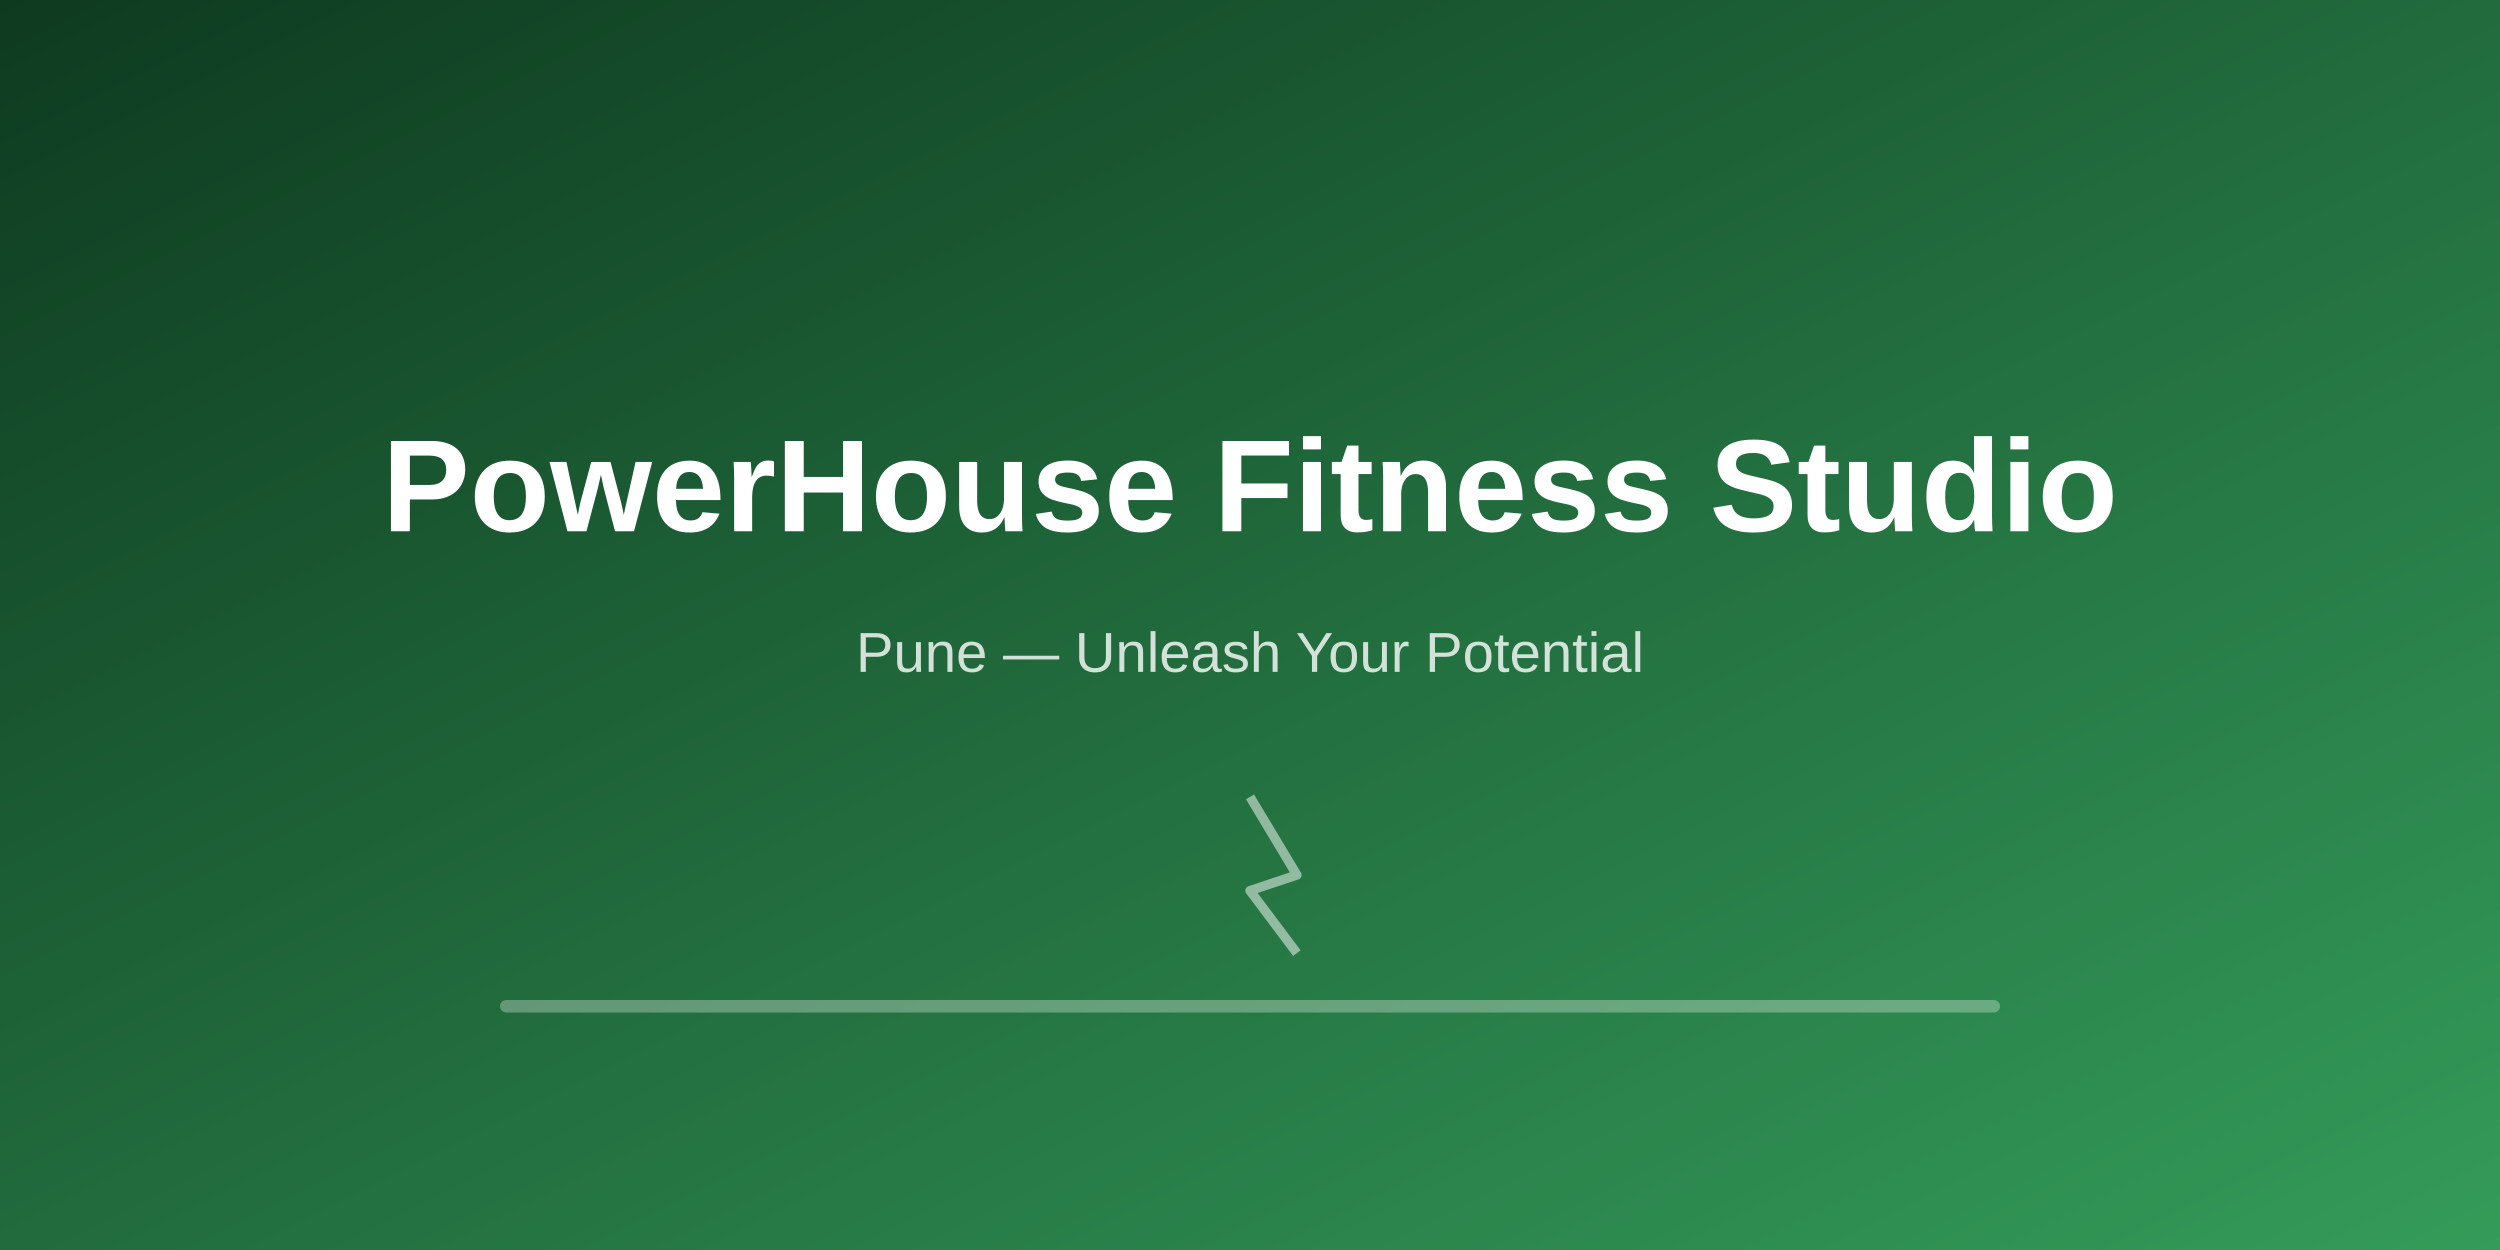
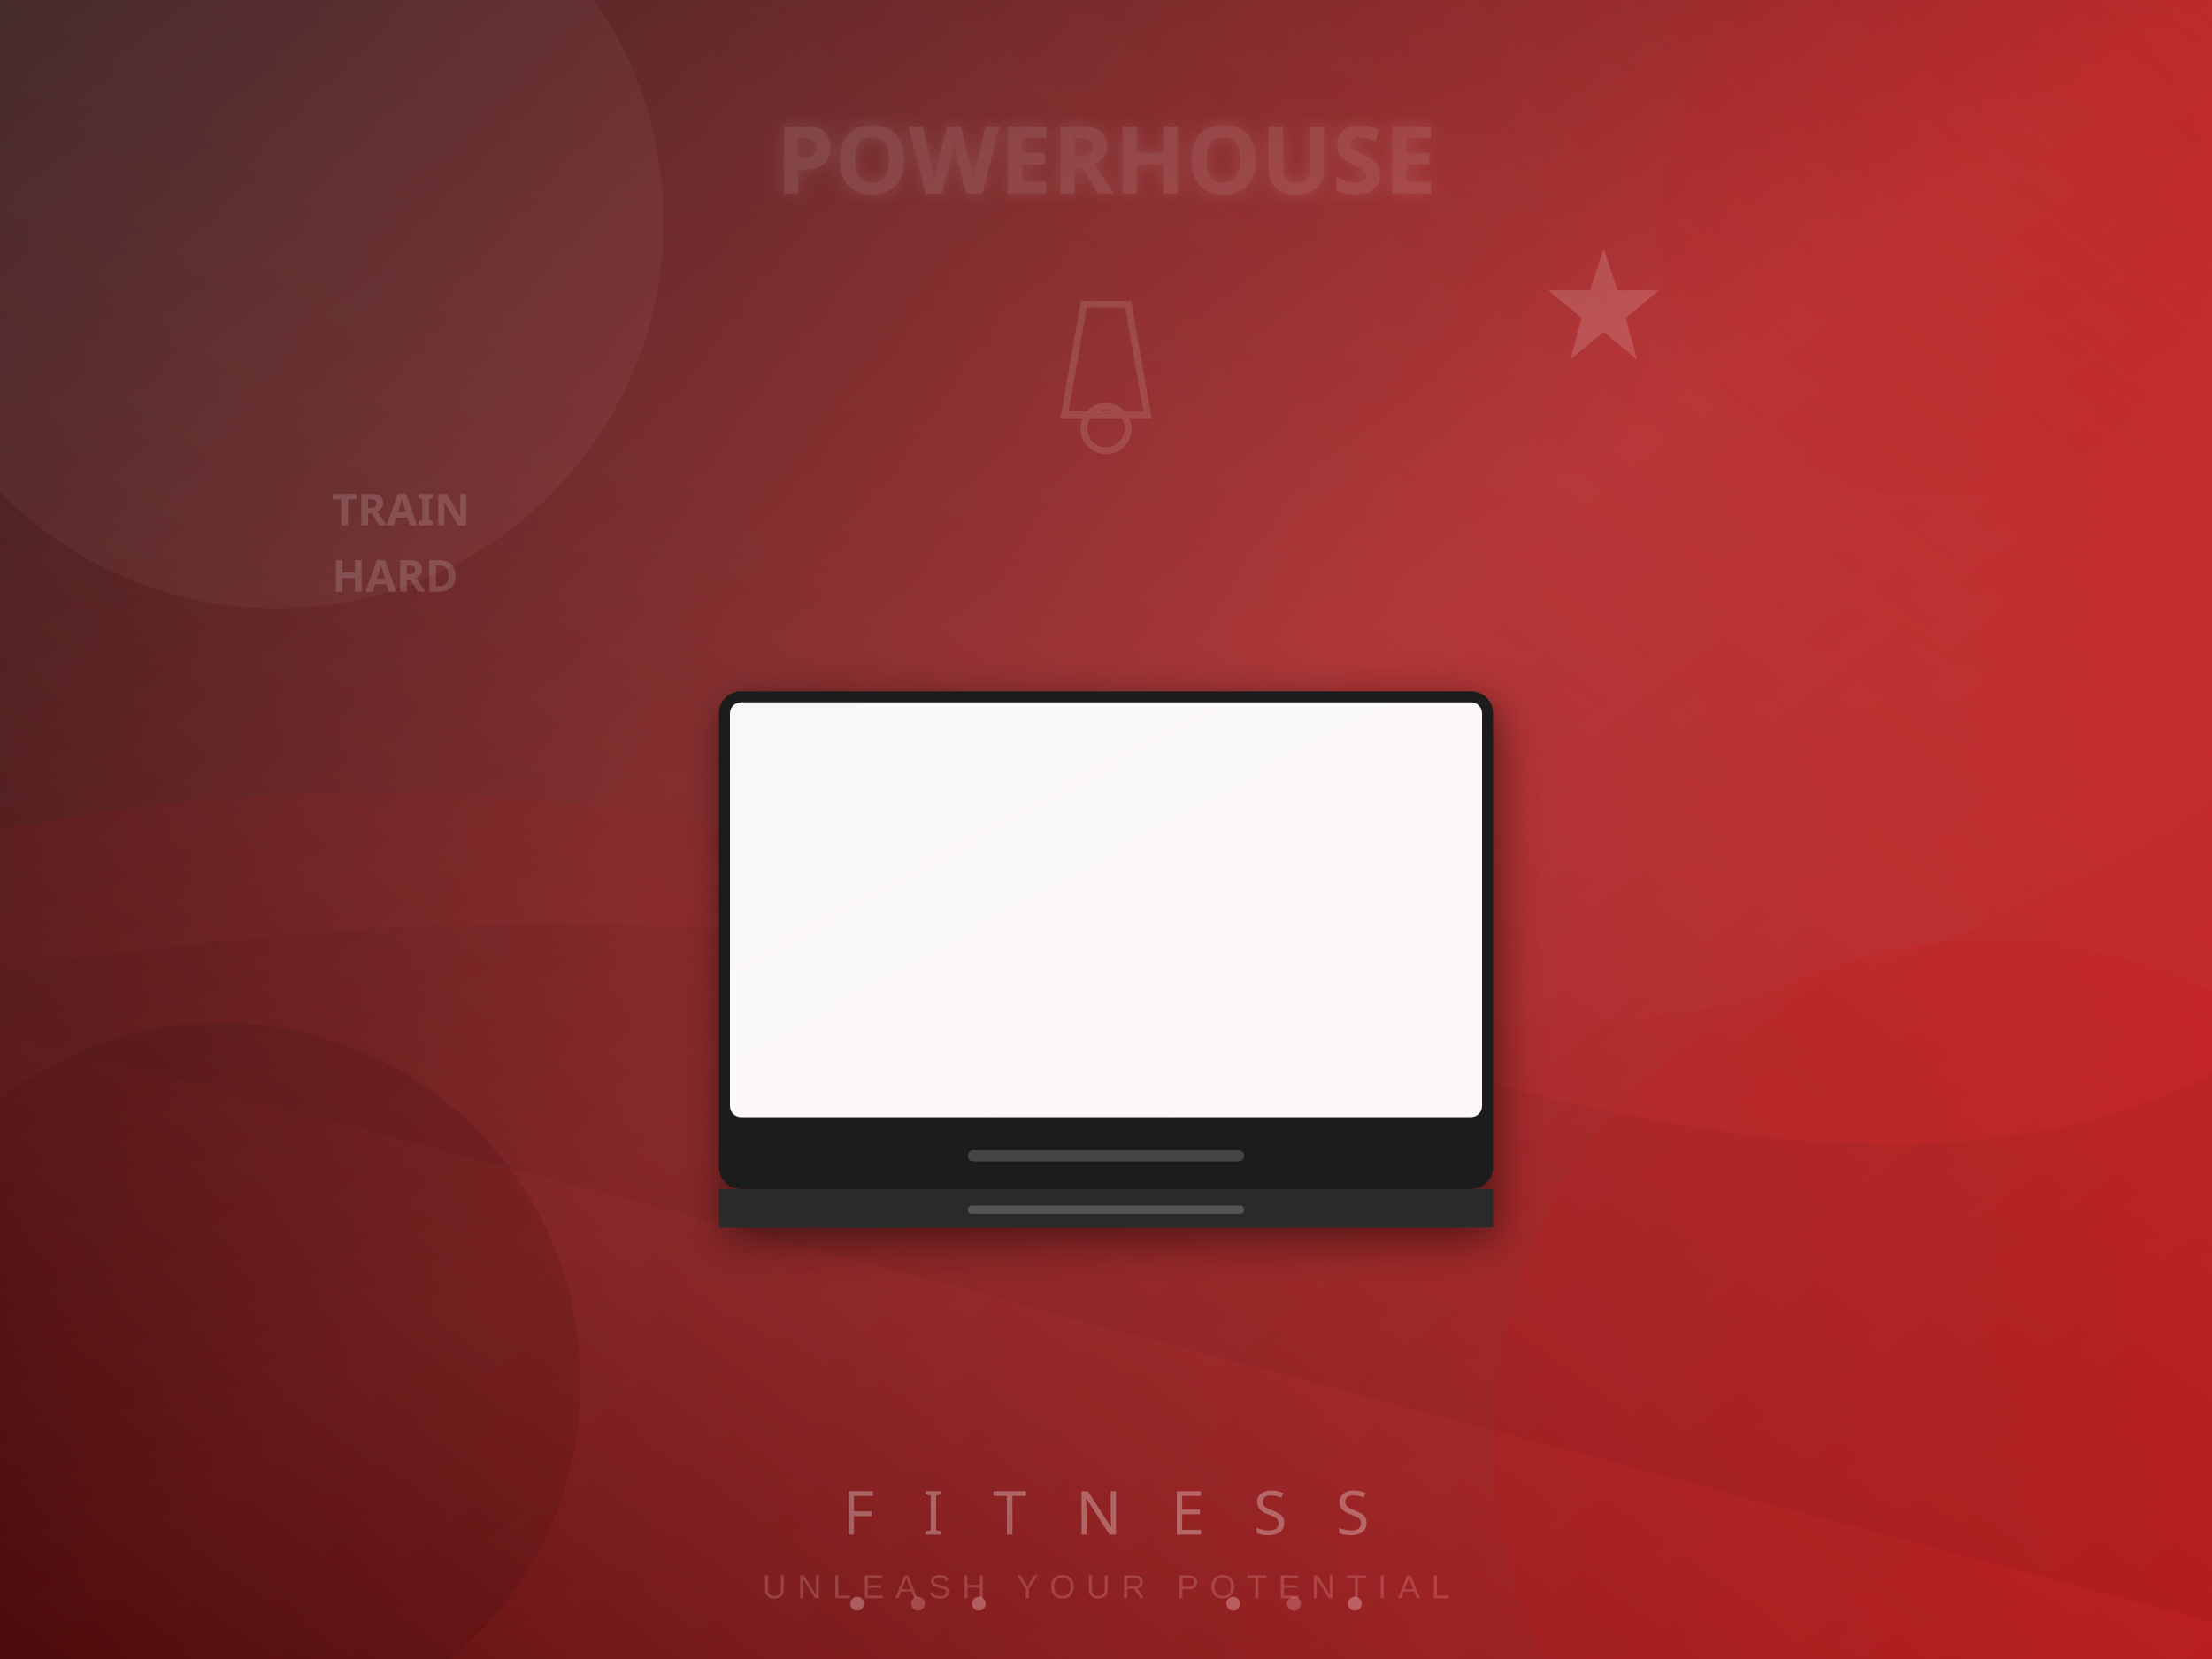
- <svg xmlns="http://www.w3.org/2000/svg" viewBox="0 0 800 400">
+ <svg xmlns="http://www.w3.org/2000/svg" viewBox="0 0 800 600" width="800" height="600">
  <defs>
-     <linearGradient id="g19" x1="0%" y1="0%" x2="100%" y2="100%">
-       <stop offset="0%" stop-color="#14532D" />
-       <stop offset="100%" stop-color="#4ADE80" />
+     <linearGradient id="bg" x1="0" y1="0" x2="1" y2="1">
+       <stop offset="0%" stop-color="#1A0000" />
+       <stop offset="50%" stop-color="#B71C1C" />
+       <stop offset="100%" stop-color="#D50000" />
    </linearGradient>
+     <linearGradient id="ov" x1="0" y1="1" x2="1" y2="0">
+       <stop offset="0%" stop-color="#000" stop-opacity="0.6" />
+       <stop offset="100%" stop-color="#FFCDD2" stop-opacity="0.08" />
+     </linearGradient>
+     <filter id="glow">
+       <feGaussianBlur stdDeviation="3" result="b" />
+       <feMerge>
+         <feMergeNode in="b" />
+         <feMergeNode in="SourceGraphic" />
+       </feMerge>
+     </filter>
+     <filter id="shadow">
+       <feDropShadow dx="2" dy="4" stdDeviation="8" flood-color="#000" flood-opacity="0.5" />
+     </filter>
  </defs>
-   <rect width="800" height="400" fill="url(#g19)" />
-   <rect x="0" y="0" width="800" height="400" fill="rgba(0,0,0,0.3)" />
-   <text x="400" y="170" text-anchor="middle" font-family="Arial,sans-serif" font-size="42" fill="white" font-weight="bold">PowerHouse Fitness Studio</text>
-   <text x="400" y="215" text-anchor="middle" font-family="Arial,sans-serif" font-size="18" fill="rgba(255,255,255,0.8)">Pune — Unleash Your Potential</text>
-   <g transform="translate(400,280)" fill="none" stroke="white" stroke-width="3" opacity="0.5">
-     <path d="M0 -25 L15 0 L0 5 L15 25" stroke-linejoin="round" />
+   <rect width="800" height="600" fill="url(#bg)" />
+   <rect width="800" height="600" fill="url(#ov)" />
+   <circle cx="100" cy="80" r="140" fill="#FFCDD2" opacity="0.05" />
+   <circle cx="720" cy="520" r="180" fill="#D50000" opacity="0.08" />
+   <circle cx="700" cy="80" r="100" fill="#B71C1C" opacity="0.1" />
+   <circle cx="80" cy="500" r="130" fill="#1A0000" opacity="0.12" />
+   <path d="M0,300 Q200,260 400,340 T800,290 L800,600 L0,600 Z" fill="#B71C1C" opacity="0.08" />
+   <path d="M-50,360 Q250,300 500,380 T850,350 L850,600 Z" fill="#1A0000" opacity="0.05" />
+   <g transform="translate(400,140)" opacity="0.12">
+     <path d="M-8,-30 L8,-30 L15,10 L-15,10 Z" fill="none" stroke="#FFF" stroke-width="2.5" />
+     <circle cx="0" cy="15" r="8" fill="none" stroke="#FFF" stroke-width="2.5" />
  </g>
-   <rect x="160" y="320" width="480" height="4" rx="2" fill="rgba(255,255,255,0.3)" />
+   <g transform="translate(120,190)" opacity="0.15">
+     <text x="0" y="0" font-family="Arial Black,sans-serif" font-size="16" fill="#FFF" font-weight="900">TRAIN</text>
+     <text x="0" y="24" font-family="Arial Black,sans-serif" font-size="16" fill="#FFF" font-weight="900">HARD</text>
+   </g>
+   <g filter="url(#shadow)" transform="translate(260,250)">
+     <rect x="0" y="0" width="280" height="180" rx="8" fill="#1A1A1A" />
+     <rect x="4" y="4" width="272" height="150" rx="4" fill="#FFF" />
+     <rect x="4" y="4" width="272" height="150" rx="4" fill="url(#bg)" opacity="0.03" />
+     <rect x="90" y="166" width="100" height="4" rx="2" fill="#444" />
+     <rect x="0" y="180" width="280" height="14" rx="0 0 8 8" fill="#2C2C2C" />
+     <rect x="90" y="186" width="100" height="3" rx="1.5" fill="#555" />
+   </g>
+   <g transform="translate(580,110)" opacity="0.15">
+     <path d="M0,-20 L5,-5 L20,-5 L8,5 L12,20 L0,10 L-12,20 L-8,5 L-20,-5 L-5,-5 Z" fill="#FFF" />
+   </g>
+   <text x="400" y="70" font-family="Arial Black,sans-serif" font-size="34" font-weight="900" fill="#FFF" text-anchor="middle" filter="url(#glow)" opacity="0.12">POWERHOUSE</text>
+   <text x="400" y="555" font-family="Arial Black,sans-serif" font-size="22" fill="#FFF" text-anchor="middle" opacity="0.3" letter-spacing="6">F I T N E S S</text>
+   <text x="400" y="578" font-family="Arial,sans-serif" font-size="12" fill="#FFCDD2" text-anchor="middle" opacity="0.2" letter-spacing="4">UNLEASH YOUR POTENTIAL</text>
+   <circle cx="310" cy="580" r="2.5" fill="#FFCDD2" opacity="0.35" />
+   <circle cx="332" cy="580" r="2.5" fill="#FFCDD2" opacity="0.25" />
+   <circle cx="354" cy="580" r="2.5" fill="#FFCDD2" opacity="0.35" />
+   <circle cx="446" cy="580" r="2.5" fill="#FFCDD2" opacity="0.35" />
+   <circle cx="468" cy="580" r="2.5" fill="#FFCDD2" opacity="0.25" />
+   <circle cx="490" cy="580" r="2.5" fill="#FFCDD2" opacity="0.35" />
</svg>
